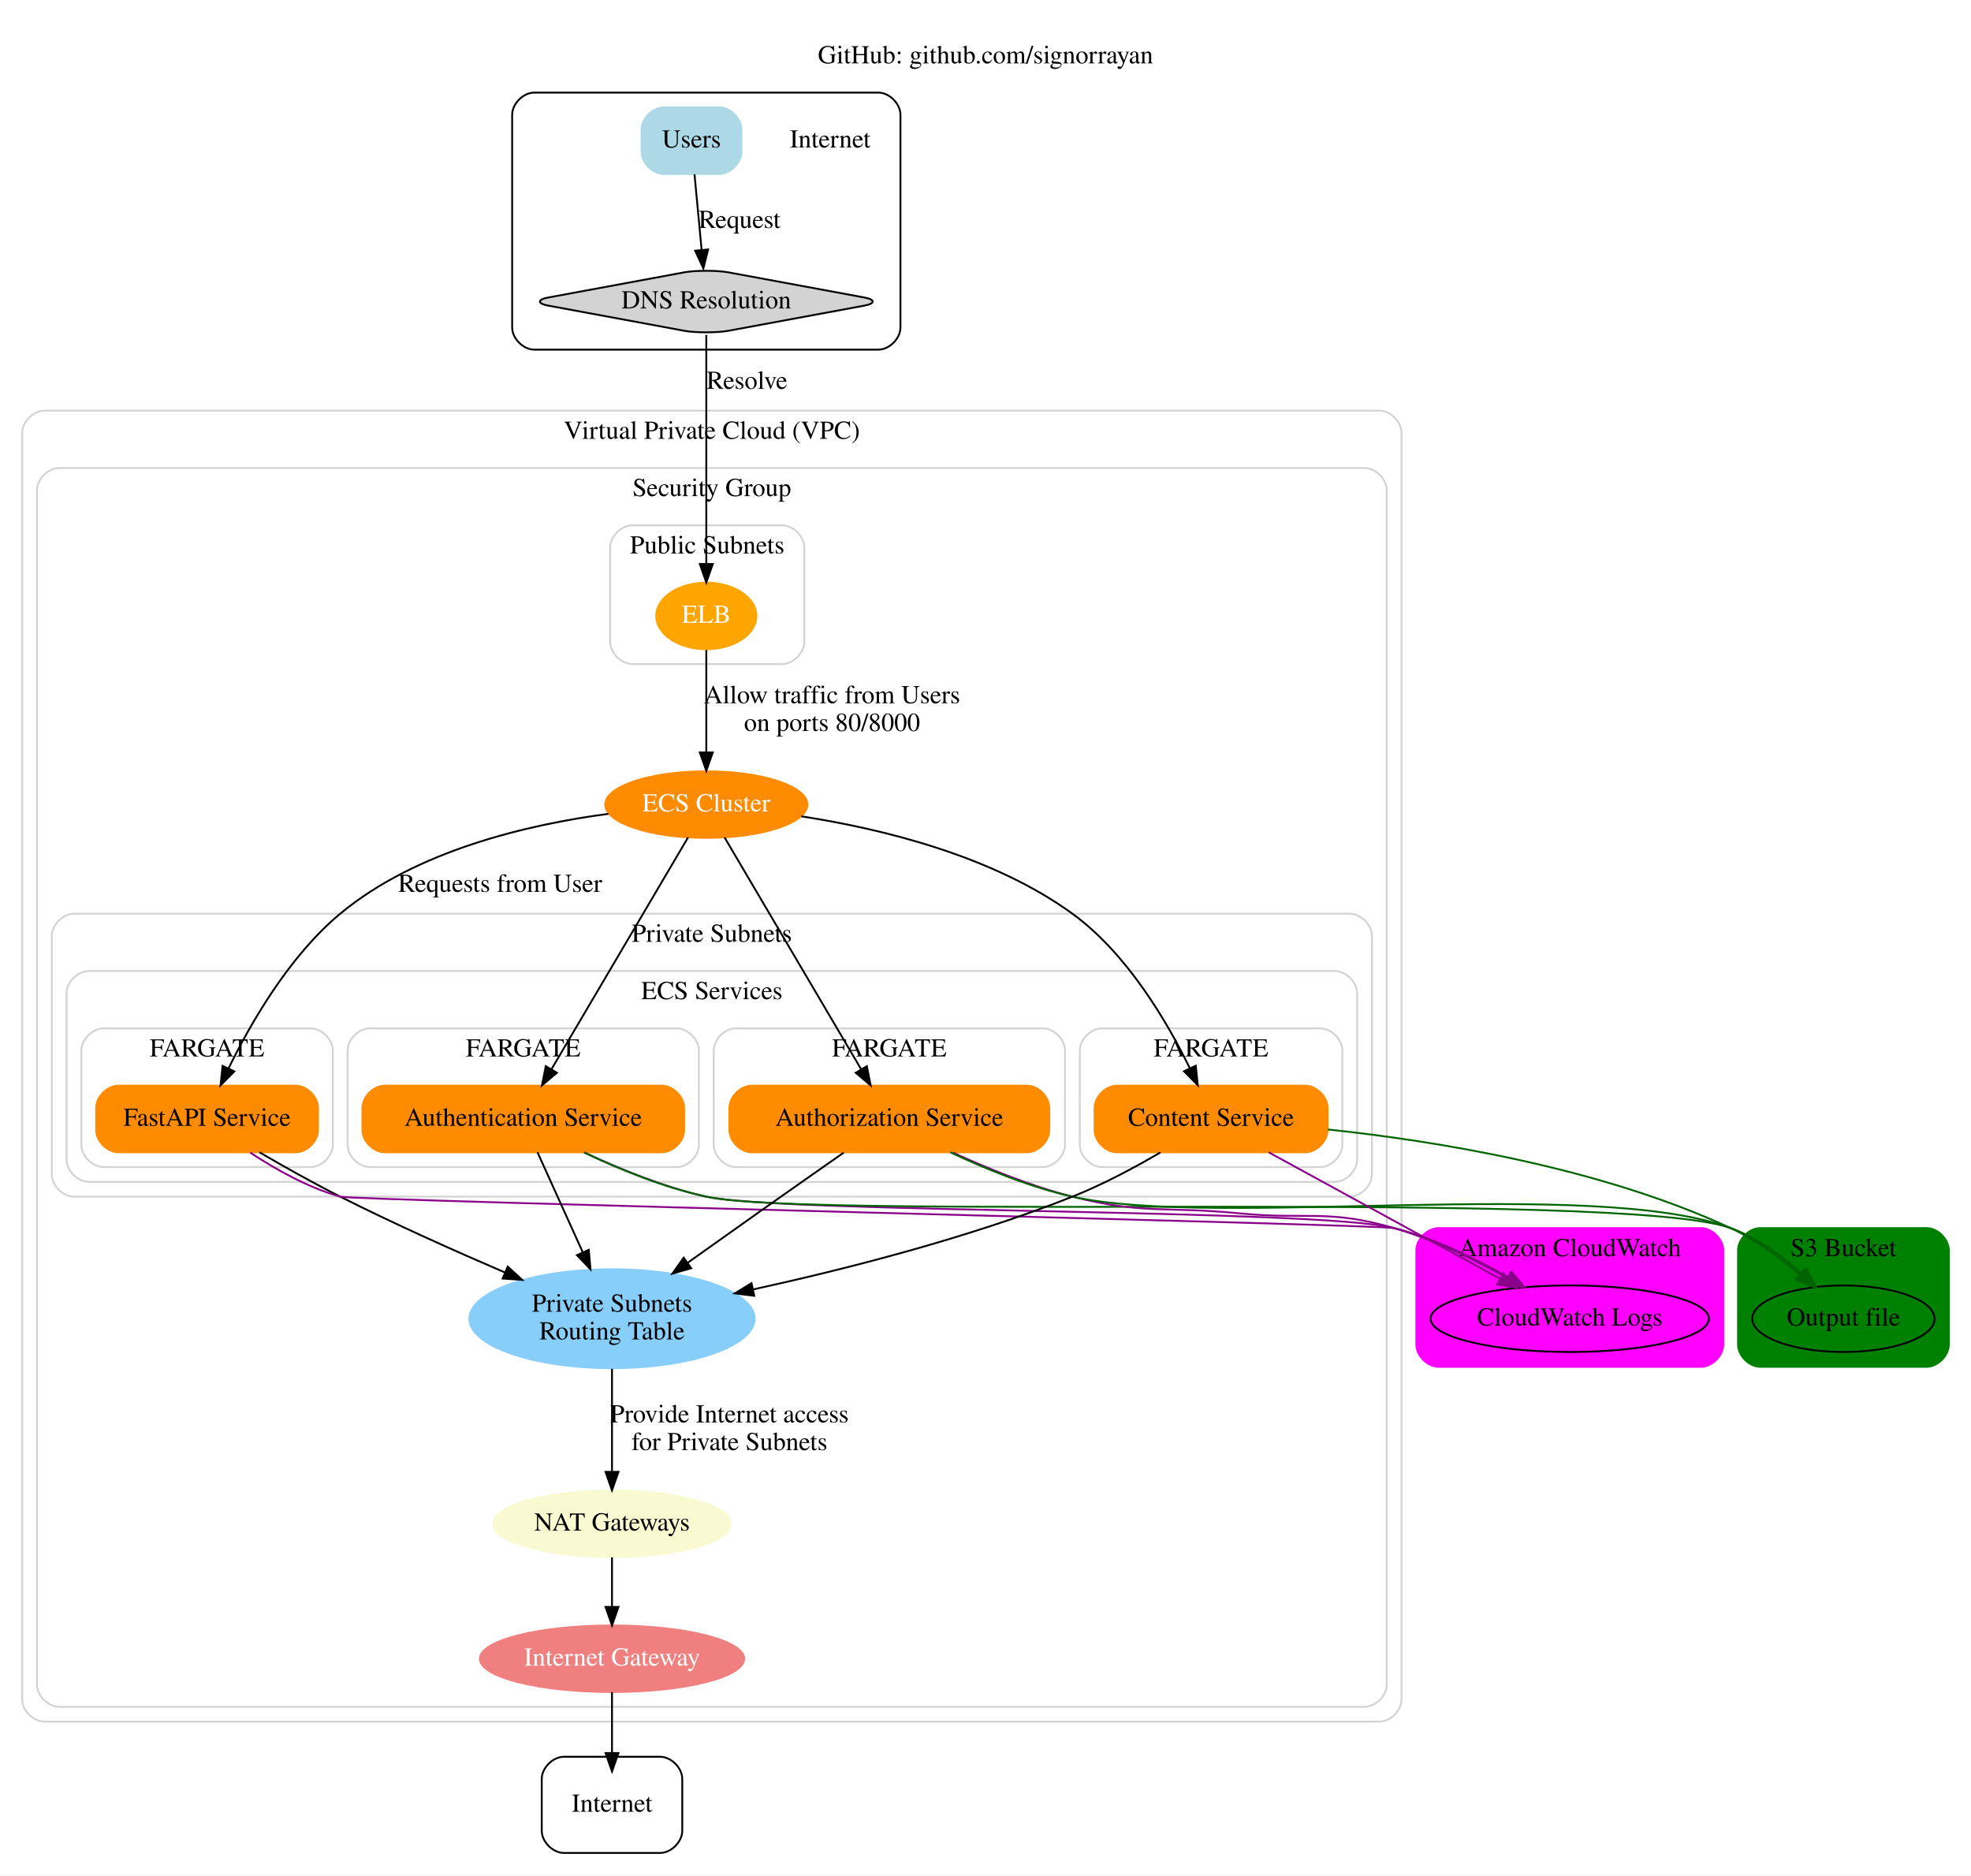
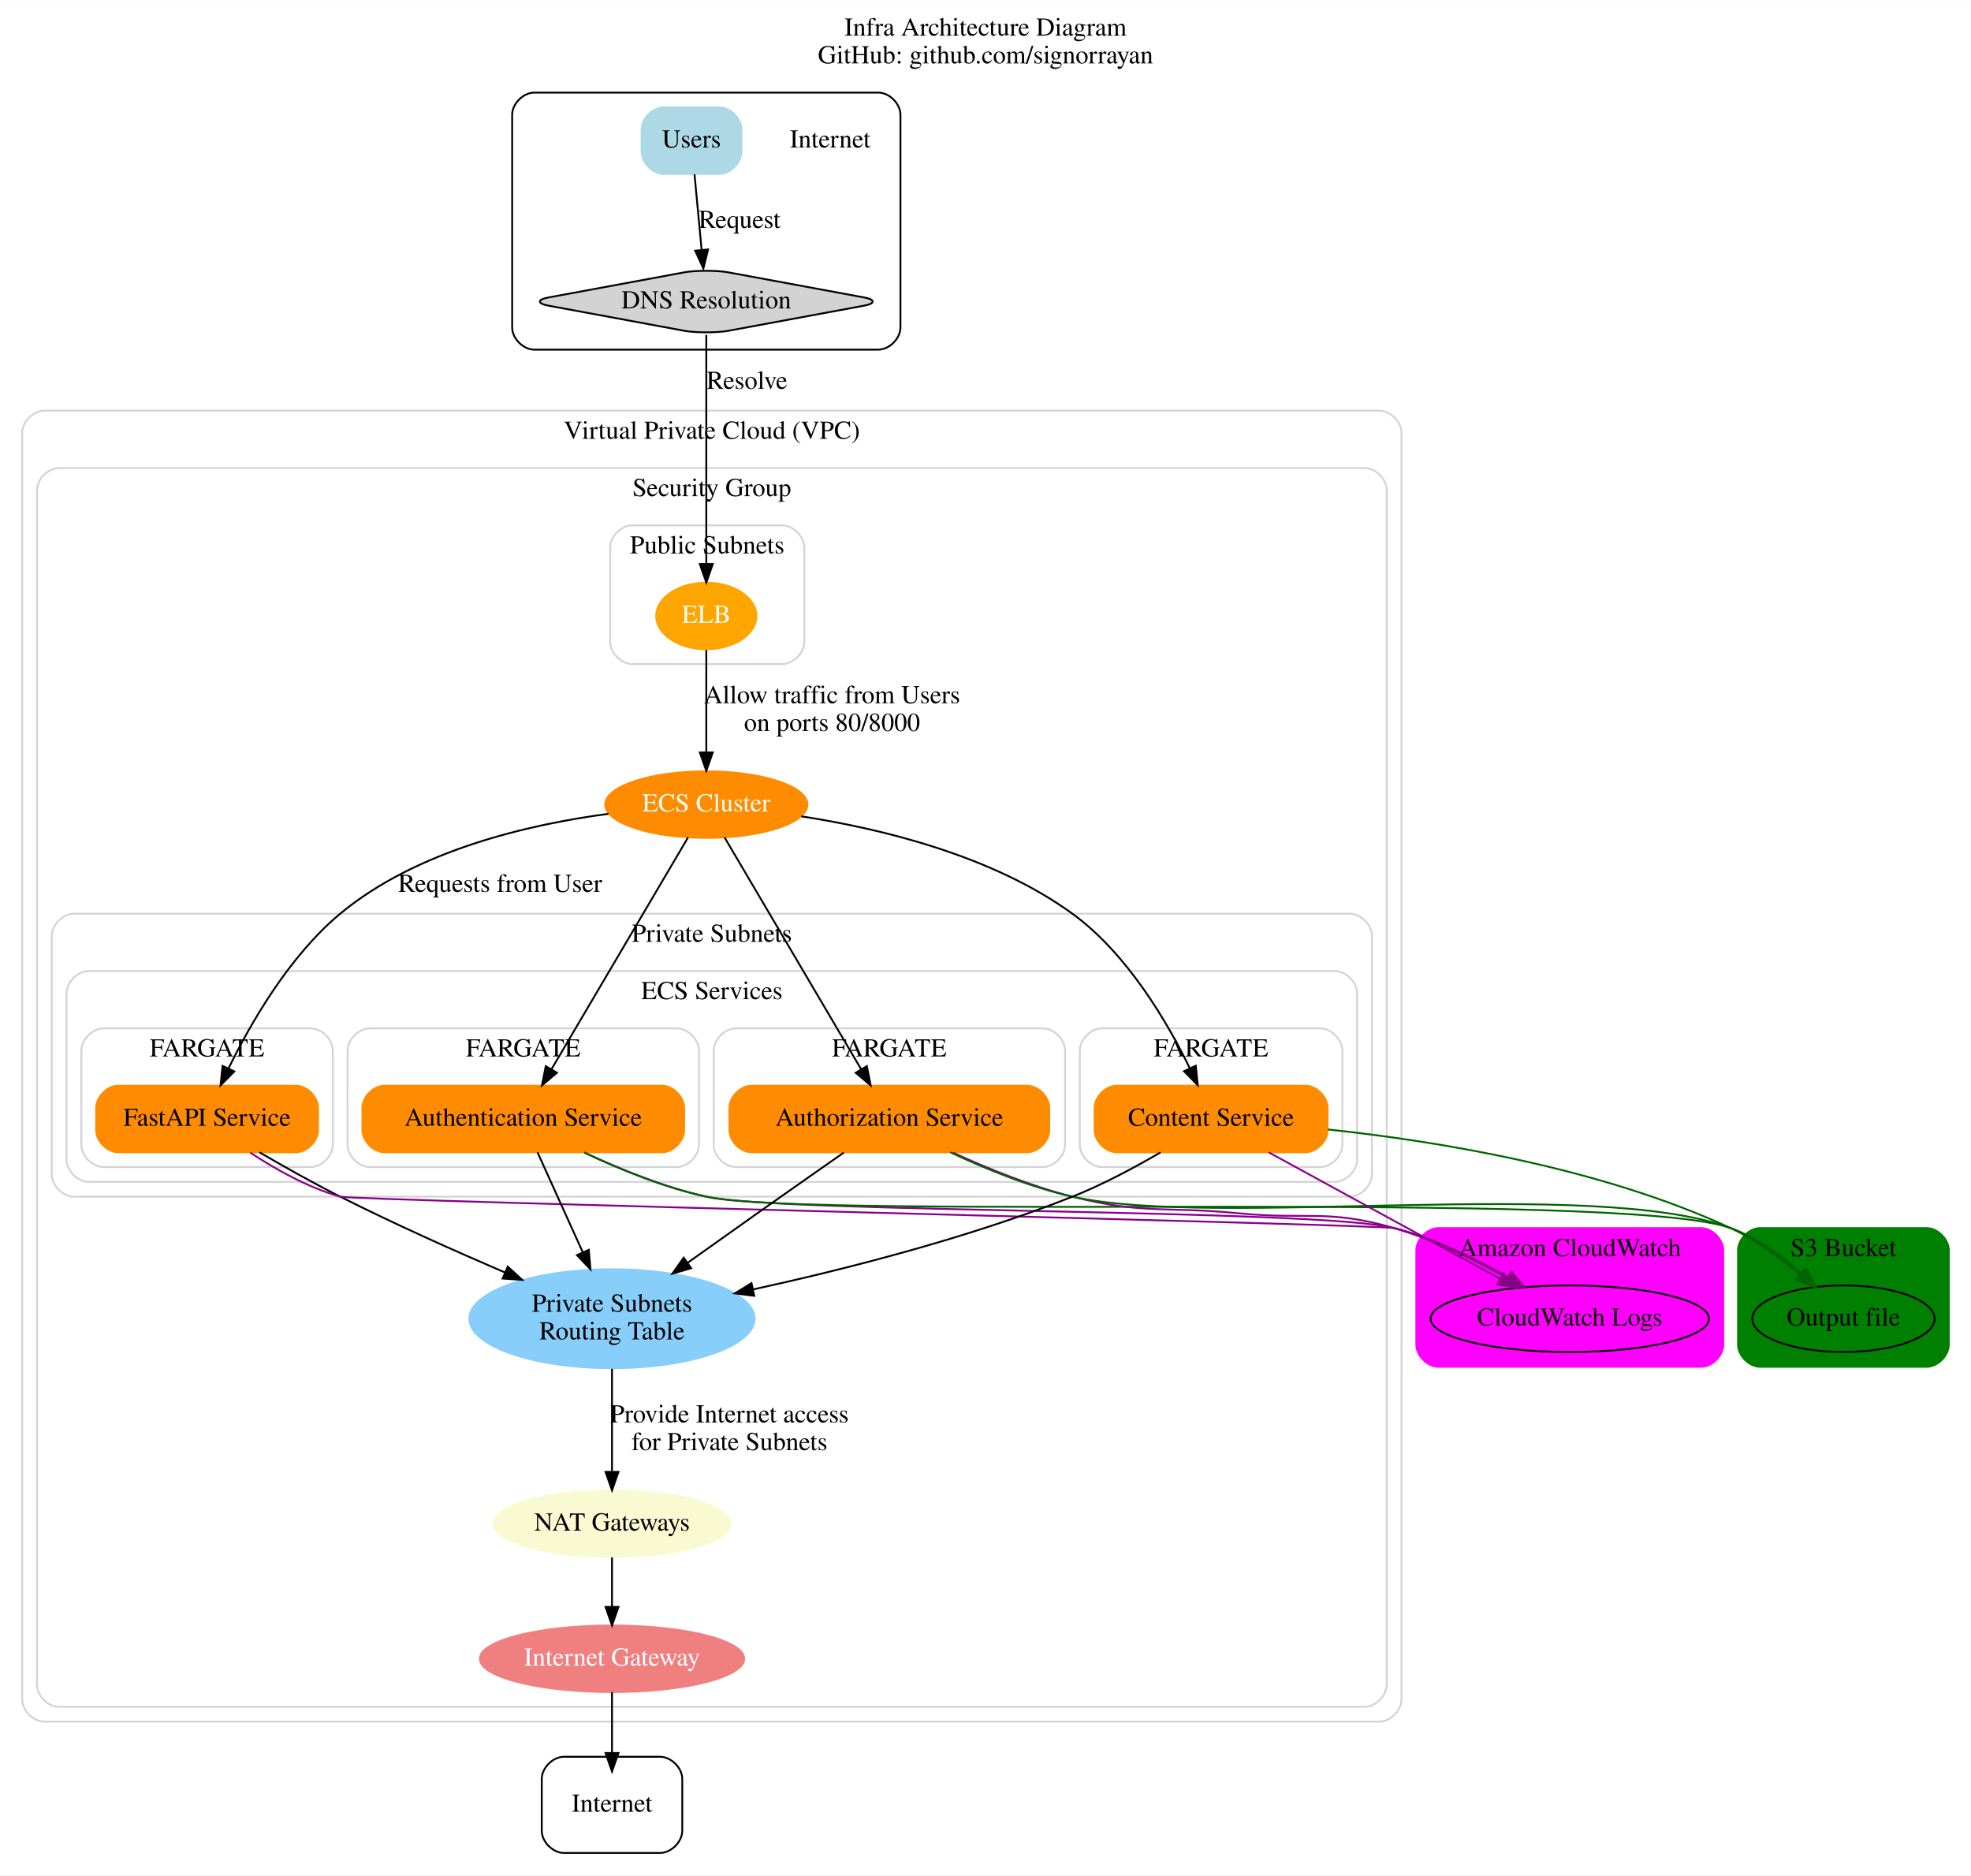
<svg xmlns="http://www.w3.org/2000/svg" width="1066pt" height="1014pt" viewBox="0.00 0.00 1066.00 1013.87">
  <g id="graph0" class="graph" transform="scale(1 1) rotate(0) translate(4 1009.87)">
    <polygon fill="white" stroke="transparent" points="-4,4 -4,-1009.87 1062,-1009.87 1062,4 -4,4" />
+     <text text-anchor="middle" x="529" y="-990.67" font-family="Times,serif" font-size="14.00">Infra Architecture Diagram</text>
    <text text-anchor="middle" x="529" y="-975.67" font-family="Times,serif" font-size="14.00">GitHub: github.com/signorrayan</text>
    <g id="clust1" class="cluster">
      <path fill="none" stroke="black" d="M285,-820.87C285,-820.87 471,-820.87 471,-820.87 477,-820.87 483,-826.87 483,-832.87 483,-832.87 483,-947.87 483,-947.87 483,-953.87 477,-959.87 471,-959.87 471,-959.87 285,-959.87 285,-959.87 279,-959.87 273,-953.87 273,-947.87 273,-947.87 273,-832.87 273,-832.87 273,-826.87 279,-820.87 285,-820.87" />
    </g>
    <g id="clust2" class="cluster">
      <path fill="none" stroke="lightgrey" d="M20,-79C20,-79 742,-79 742,-79 748,-79 754,-85 754,-91 754,-91 754,-775.87 754,-775.87 754,-781.87 748,-787.87 742,-787.87 742,-787.87 20,-787.87 20,-787.87 14,-787.87 8,-781.87 8,-775.87 8,-775.87 8,-91 8,-91 8,-85 14,-79 20,-79" />
      <text text-anchor="middle" x="381" y="-772.67" font-family="Times,serif" font-size="14.00">Virtual Private Cloud (VPC)</text>
    </g>
    <g id="clust3" class="cluster">
      <path fill="none" stroke="lightgrey" d="M28,-87C28,-87 734,-87 734,-87 740,-87 746,-93 746,-99 746,-99 746,-744.87 746,-744.87 746,-750.87 740,-756.87 734,-756.87 734,-756.87 28,-756.87 28,-756.87 22,-756.87 16,-750.87 16,-744.87 16,-744.87 16,-99 16,-99 16,-93 22,-87 28,-87" />
      <text text-anchor="middle" x="381" y="-741.67" font-family="Times,serif" font-size="14.00">   Security Group   </text>
    </g>
    <g id="clust4" class="cluster">
      <path fill="none" stroke="lightgrey" d="M338,-650.87C338,-650.87 419,-650.87 419,-650.87 425,-650.87 431,-656.87 431,-662.87 431,-662.87 431,-713.87 431,-713.87 431,-719.87 425,-725.87 419,-725.87 419,-725.87 338,-725.87 338,-725.87 332,-725.87 326,-719.87 326,-713.87 326,-713.87 326,-662.87 326,-662.87 326,-656.87 332,-650.87 338,-650.87" />
      <text text-anchor="middle" x="378.5" y="-710.67" font-family="Times,serif" font-size="14.00"> Public Subnets </text>
    </g>
    <g id="clust5" class="cluster">
      <path fill="none" stroke="lightgrey" d="M36,-362.87C36,-362.87 726,-362.87 726,-362.87 732,-362.87 738,-368.87 738,-374.87 738,-374.87 738,-503.87 738,-503.87 738,-509.87 732,-515.87 726,-515.87 726,-515.87 36,-515.87 36,-515.87 30,-515.87 24,-509.87 24,-503.87 24,-503.87 24,-374.87 24,-374.87 24,-368.87 30,-362.87 36,-362.87" />
      <text text-anchor="middle" x="381" y="-500.67" font-family="Times,serif" font-size="14.00">Private Subnets</text>
    </g>
    <g id="clust6" class="cluster">
      <path fill="none" stroke="lightgrey" d="M44,-370.87C44,-370.87 718,-370.87 718,-370.87 724,-370.87 730,-376.87 730,-382.87 730,-382.87 730,-472.87 730,-472.87 730,-478.87 724,-484.87 718,-484.87 718,-484.87 44,-484.87 44,-484.87 38,-484.87 32,-478.87 32,-472.87 32,-472.87 32,-382.87 32,-382.87 32,-376.87 38,-370.87 44,-370.87" />
      <text text-anchor="middle" x="381" y="-469.67" font-family="Times,serif" font-size="14.00">ECS Services</text>
    </g>
    <g id="clust7" class="cluster">
      <path fill="none" stroke="lightgrey" d="M52,-378.87C52,-378.87 164,-378.87 164,-378.87 170,-378.87 176,-384.87 176,-390.87 176,-390.87 176,-441.87 176,-441.87 176,-447.87 170,-453.87 164,-453.87 164,-453.87 52,-453.87 52,-453.87 46,-453.87 40,-447.87 40,-441.87 40,-441.87 40,-390.87 40,-390.87 40,-384.87 46,-378.87 52,-378.87" />
      <text text-anchor="middle" x="108" y="-438.67" font-family="Times,serif" font-size="14.00">FARGATE</text>
    </g>
    <g id="clust8" class="cluster">
      <path fill="none" stroke="lightgrey" d="M196,-378.87C196,-378.87 362,-378.87 362,-378.87 368,-378.87 374,-384.87 374,-390.87 374,-390.87 374,-441.87 374,-441.87 374,-447.87 368,-453.87 362,-453.87 362,-453.87 196,-453.87 196,-453.87 190,-453.87 184,-447.87 184,-441.87 184,-441.87 184,-390.87 184,-390.87 184,-384.87 190,-378.87 196,-378.87" />
      <text text-anchor="middle" x="279" y="-438.67" font-family="Times,serif" font-size="14.00">FARGATE</text>
    </g>
    <g id="clust9" class="cluster">
      <path fill="none" stroke="lightgrey" d="M394,-378.87C394,-378.87 560,-378.87 560,-378.87 566,-378.87 572,-384.87 572,-390.87 572,-390.87 572,-441.87 572,-441.87 572,-447.87 566,-453.87 560,-453.87 560,-453.87 394,-453.87 394,-453.87 388,-453.87 382,-447.87 382,-441.87 382,-441.87 382,-390.87 382,-390.87 382,-384.87 388,-378.87 394,-378.87" />
      <text text-anchor="middle" x="477" y="-438.67" font-family="Times,serif" font-size="14.00">FARGATE</text>
    </g>
    <g id="clust10" class="cluster">
      <path fill="none" stroke="lightgrey" d="M592,-378.87C592,-378.87 710,-378.87 710,-378.87 716,-378.87 722,-384.87 722,-390.87 722,-390.87 722,-441.87 722,-441.87 722,-447.87 716,-453.87 710,-453.87 710,-453.87 592,-453.87 592,-453.87 586,-453.87 580,-447.87 580,-441.87 580,-441.87 580,-390.87 580,-390.87 580,-384.87 586,-378.87 592,-378.87" />
      <text text-anchor="middle" x="651" y="-438.67" font-family="Times,serif" font-size="14.00">FARGATE</text>
    </g>
    <g id="clust11" class="cluster">
      <path fill="magenta" stroke="magenta" d="M774,-270.87C774,-270.87 916,-270.87 916,-270.87 922,-270.87 928,-276.87 928,-282.87 928,-282.87 928,-333.87 928,-333.87 928,-339.87 922,-345.87 916,-345.87 916,-345.87 774,-345.87 774,-345.87 768,-345.87 762,-339.87 762,-333.87 762,-333.87 762,-282.87 762,-282.87 762,-276.87 768,-270.87 774,-270.87" />
      <text text-anchor="middle" x="845" y="-330.67" font-family="Times,serif" font-size="14.00">Amazon CloudWatch</text>
    </g>
    <g id="clust12" class="cluster">
      <path fill="green" stroke="green" d="M948,-270.87C948,-270.87 1038,-270.87 1038,-270.87 1044,-270.87 1050,-276.87 1050,-282.87 1050,-282.87 1050,-333.87 1050,-333.87 1050,-339.87 1044,-345.87 1038,-345.87 1038,-345.87 948,-345.87 948,-345.87 942,-345.87 936,-339.87 936,-333.87 936,-333.87 936,-282.87 936,-282.87 936,-276.87 942,-270.87 948,-270.87" />
      <text text-anchor="middle" x="993" y="-330.67" font-family="Times,serif" font-size="14.00">S3 Bucket</text>
    </g>
    <g id="clust13" class="cluster">
      <path fill="none" stroke="black" d="M301,-8C301,-8 353,-8 353,-8 359,-8 365,-14 365,-20 365,-20 365,-48 365,-48 365,-54 359,-60 353,-60 353,-60 301,-60 301,-60 295,-60 289,-54 289,-48 289,-48 289,-20 289,-20 289,-14 295,-8 301,-8" />
    </g>
    <g id="node1" class="node">
      <text text-anchor="middle" x="445" y="-930.17" font-family="Times,serif" font-size="14.00">Internet</text>
    </g>
    <g id="node2" class="node">
      <path fill="lightblue" stroke="lightblue" d="M385,-951.87C385,-951.87 355,-951.87 355,-951.87 349,-951.87 343,-945.87 343,-939.87 343,-939.87 343,-927.87 343,-927.87 343,-921.87 349,-915.87 355,-915.87 355,-915.87 385,-915.87 385,-915.87 391,-915.87 397,-921.87 397,-927.87 397,-927.87 397,-939.87 397,-939.87 397,-945.87 391,-951.87 385,-951.87" />
      <text text-anchor="middle" x="370" y="-930.17" font-family="Times,serif" font-size="14.00">Users</text>
    </g>
    <g id="node3" class="node">
      <path fill="lightgrey" stroke="black" d="M366.2,-862.69C366.2,-862.69 292.44,-849.05 292.44,-849.05 286.54,-847.96 286.54,-845.78 292.44,-844.69 292.44,-844.69 366.2,-831.05 366.2,-831.05 372.1,-829.96 383.9,-829.96 389.8,-831.05 389.8,-831.05 463.56,-844.69 463.56,-844.69 469.46,-845.78 469.46,-847.96 463.56,-849.05 463.56,-849.05 389.8,-862.69 389.8,-862.69 383.9,-863.78 372.1,-863.78 366.2,-862.69" />
      <text text-anchor="middle" x="378" y="-843.17" font-family="Times,serif" font-size="14.00">DNS Resolution</text>
    </g>
    <g id="edge1" class="edge">
      <path fill="none" stroke="black" d="M371.62,-915.67C372.72,-903.96 374.2,-888.21 375.46,-874.84" />
      <polygon fill="black" stroke="black" points="378.96,-875.04 376.41,-864.76 371.99,-874.38 378.96,-875.04" />
      <text text-anchor="middle" x="396" y="-886.67" font-family="Times,serif" font-size="14.00">Request</text>
    </g>
    <g id="node4" class="node">
      <ellipse fill="orange" stroke="orange" cx="378" cy="-676.87" rx="27.1" ry="18" />
      <text text-anchor="middle" x="378" y="-673.17" font-family="Times,serif" font-size="14.00" fill="white">ELB</text>
    </g>
    <g id="edge2" class="edge">
      <path fill="none" stroke="black" d="M378,-828.84C378,-799.78 378,-740.39 378,-705.39" />
      <polygon fill="black" stroke="black" points="381.5,-704.95 378,-694.95 374.5,-704.95 381.5,-704.95" />
      <text text-anchor="middle" x="400" y="-799.67" font-family="Times,serif" font-size="14.00">Resolve</text>
    </g>
    <g id="node5" class="node">
      <ellipse fill="darkorange" stroke="darkorange" cx="378" cy="-574.87" rx="54.69" ry="18" />
      <text text-anchor="middle" x="378" y="-571.17" font-family="Times,serif" font-size="14.00" fill="white">ECS Cluster</text>
    </g>
    <g id="edge3" class="edge">
      <path fill="none" stroke="black" d="M378,-658.45C378,-643.25 378,-620.94 378,-603.33" />
      <polygon fill="black" stroke="black" points="381.5,-603.09 378,-593.09 374.5,-603.09 381.5,-603.09" />
      <text text-anchor="middle" x="446" y="-629.67" font-family="Times,serif" font-size="14.00">Allow traffic from Users</text>
      <text text-anchor="middle" x="446" y="-614.67" font-family="Times,serif" font-size="14.00"> on ports 80/8000</text>
    </g>
    <g id="node6" class="node">
      <path fill="darkorange" stroke="darkorange" d="M156,-422.87C156,-422.87 60,-422.87 60,-422.87 54,-422.87 48,-416.87 48,-410.87 48,-410.87 48,-398.87 48,-398.87 48,-392.87 54,-386.87 60,-386.87 60,-386.87 156,-386.87 156,-386.87 162,-386.87 168,-392.87 168,-398.87 168,-398.87 168,-410.87 168,-410.87 168,-416.87 162,-422.87 156,-422.87" />
      <text text-anchor="middle" x="108" y="-401.17" font-family="Times,serif" font-size="14.00">  FastAPI Service  </text>
    </g>
    <g id="edge7" class="edge">
      <path fill="none" stroke="black" d="M325.09,-569.88C281.78,-564.14 221.18,-550.11 180,-515.87 152.42,-492.94 131.57,-456.71 119.58,-432.15" />
      <polygon fill="black" stroke="black" points="122.72,-430.59 115.28,-423.05 116.39,-433.59 122.72,-430.59" />
      <text text-anchor="middle" x="266.5" y="-527.67" font-family="Times,serif" font-size="14.00">Requests from User</text>
    </g>
    <g id="node7" class="node">
      <path fill="darkorange" stroke="darkorange" d="M354,-422.87C354,-422.87 204,-422.87 204,-422.87 198,-422.87 192,-416.87 192,-410.87 192,-410.87 192,-398.87 192,-398.87 192,-392.87 198,-386.87 204,-386.87 204,-386.87 354,-386.87 354,-386.87 360,-386.87 366,-392.87 366,-398.87 366,-398.87 366,-410.87 366,-410.87 366,-416.87 360,-422.87 354,-422.87" />
      <text text-anchor="middle" x="279" y="-401.17" font-family="Times,serif" font-size="14.00">    Authentication Service     </text>
    </g>
    <g id="edge4" class="edge">
      <path fill="none" stroke="black" d="M368.15,-557.15C350.82,-527.74 314.78,-466.58 294.22,-431.7" />
      <polygon fill="black" stroke="black" points="297.2,-429.86 289.11,-423.03 291.17,-433.42 297.2,-429.86" />
    </g>
    <g id="node8" class="node">
      <path fill="darkorange" stroke="darkorange" d="M551.5,-422.87C551.5,-422.87 402.5,-422.87 402.5,-422.87 396.5,-422.87 390.5,-416.87 390.5,-410.87 390.5,-410.87 390.5,-398.87 390.5,-398.87 390.5,-392.87 396.5,-386.87 402.5,-386.87 402.5,-386.87 551.5,-386.87 551.5,-386.87 557.5,-386.87 563.5,-392.87 563.5,-398.87 563.5,-398.87 563.5,-410.87 563.5,-410.87 563.5,-416.87 557.5,-422.87 551.5,-422.87" />
      <text text-anchor="middle" x="477" y="-401.17" font-family="Times,serif" font-size="14.00">     Authorization Service     </text>
    </g>
    <g id="edge5" class="edge">
      <path fill="none" stroke="black" d="M387.85,-557.15C405.18,-527.74 441.22,-466.58 461.78,-431.7" />
      <polygon fill="black" stroke="black" points="464.83,-433.42 466.89,-423.03 458.8,-429.86 464.83,-433.42" />
    </g>
    <g id="node9" class="node">
      <path fill="darkorange" stroke="darkorange" d="M702,-422.87C702,-422.87 600,-422.87 600,-422.87 594,-422.87 588,-416.87 588,-410.87 588,-410.87 588,-398.87 588,-398.87 588,-392.87 594,-386.87 600,-386.87 600,-386.87 702,-386.87 702,-386.87 708,-386.87 714,-392.87 714,-398.87 714,-398.87 714,-410.87 714,-410.87 714,-416.87 708,-422.87 702,-422.87" />
      <text text-anchor="middle" x="651" y="-401.17" font-family="Times,serif" font-size="14.00">   Content Service   </text>
    </g>
    <g id="edge6" class="edge">
      <path fill="none" stroke="black" d="M429.38,-568.52C472.03,-561.95 532.54,-547.47 576,-515.87 605.54,-494.39 627.19,-457.52 639.43,-432.44" />
      <polygon fill="black" stroke="black" points="642.72,-433.67 643.81,-423.13 636.38,-430.69 642.72,-433.67" />
    </g>
    <g id="node12" class="node">
      <ellipse fill="lightskyblue" stroke="lightskyblue" cx="327" cy="-296.87" rx="77.15" ry="26.74" />
      <text text-anchor="middle" x="327" y="-300.67" font-family="Times,serif" font-size="14.00">Private Subnets</text>
      <text text-anchor="middle" x="327" y="-285.67" font-family="Times,serif" font-size="14.00">  Routing Table  </text>
    </g>
    <g id="edge17" class="edge">
      <path fill="none" stroke="black" d="M136.37,-386.83C149.48,-379.19 165.36,-370.25 180,-362.87 208.86,-348.32 241.71,-333.63 269.02,-321.9" />
      <polygon fill="black" stroke="black" points="270.61,-325.03 278.43,-317.88 267.86,-318.59 270.61,-325.03" />
    </g>
    <g id="node13" class="node">
      <ellipse fill="none" stroke="black" cx="845" cy="-296.87" rx="75.29" ry="18" />
      <text text-anchor="middle" x="845" y="-293.17" font-family="Times,serif" font-size="14.00">CloudWatch Logs</text>
    </g>
    <g id="edge11" class="edge">
      <path fill="none" stroke="darkmagenta" d="M131.34,-386.68C144.84,-377.78 162.55,-367.77 180,-362.87 187.63,-360.73 742.32,-347.82 750,-345.87 771.66,-340.37 794.05,-329.35 811.65,-319.26" />
      <polygon fill="darkmagenta" stroke="darkmagenta" points="813.56,-322.2 820.39,-314.1 810,-316.17 813.56,-322.2" />
    </g>
    <g id="edge18" class="edge">
      <path fill="none" stroke="black" d="M286.71,-386.84C293.3,-372.29 302.99,-350.89 311.22,-332.72" />
      <polygon fill="black" stroke="black" points="314.43,-334.12 315.36,-323.57 308.05,-331.23 314.43,-334.12" />
    </g>
    <g id="edge12" class="edge">
      <path fill="none" stroke="darkmagenta" d="M311.96,-386.83C330.78,-377.98 355.12,-367.97 378,-362.87 418.39,-353.87 709.98,-356.38 750,-345.87 771.61,-340.2 794,-329.17 811.62,-319.12" />
      <polygon fill="darkmagenta" stroke="darkmagenta" points="813.51,-322.07 820.36,-313.98 809.97,-316.03 813.51,-322.07" />
    </g>
    <g id="node14" class="node">
      <ellipse fill="none" stroke="black" cx="993" cy="-296.87" rx="49.29" ry="18" />
      <text text-anchor="middle" x="993" y="-293.17" font-family="Times,serif" font-size="14.00">Output file</text>
    </g>
    <g id="edge8" class="edge">
      <path fill="none" stroke="darkgreen" d="M311.93,-386.7C330.74,-377.8 355.08,-367.79 378,-362.87 438.21,-349.93 874.12,-366.91 932,-345.87 946.33,-340.66 959.91,-330.68 970.6,-321.16" />
      <polygon fill="darkgreen" stroke="darkgreen" points="973.28,-323.45 978.18,-314.06 968.49,-318.34 973.28,-323.45" />
    </g>
    <g id="edge19" class="edge">
      <path fill="none" stroke="black" d="M452.34,-386.69C438.92,-377.31 422.03,-365.48 407,-354.87 394.32,-345.92 380.55,-336.13 368.06,-327.23" />
      <polygon fill="black" stroke="black" points="369.83,-324.18 359.65,-321.23 365.76,-329.88 369.83,-324.18" />
    </g>
    <g id="edge13" class="edge">
      <path fill="none" stroke="darkmagenta" d="M511.43,-386.68C530.09,-378.13 553.81,-368.45 576,-362.87 614.99,-353.07 625.99,-357.78 666,-353.87 703.32,-350.23 713.97,-356.28 750,-345.87 771.31,-339.71 793.53,-328.77 811.12,-318.89" />
      <polygon fill="darkmagenta" stroke="darkmagenta" points="812.95,-321.87 819.86,-313.85 809.45,-315.81 812.95,-321.87" />
    </g>
    <g id="edge9" class="edge">
      <path fill="none" stroke="darkgreen" d="M509.96,-386.85C528.79,-378 553.13,-367.99 576,-362.87 653.29,-345.57 857.8,-373.56 932,-345.87 946.09,-340.61 959.48,-330.82 970.11,-321.45" />
      <polygon fill="darkgreen" stroke="darkgreen" points="972.71,-323.81 977.66,-314.44 967.95,-318.67 972.71,-323.81" />
    </g>
    <g id="edge20" class="edge">
      <path fill="none" stroke="black" d="M623.65,-386.81C609.77,-378.7 592.41,-369.38 576,-362.87 519.74,-340.54 453.3,-323.64 403.2,-312.68" />
      <polygon fill="black" stroke="black" points="403.92,-309.26 393.41,-310.57 402.45,-316.1 403.92,-309.26" />
    </g>
    <g id="edge14" class="edge">
      <path fill="none" stroke="darkmagenta" d="M682.17,-386.84C716.23,-368.23 770.81,-338.41 807.27,-318.49" />
      <polygon fill="darkmagenta" stroke="darkmagenta" points="809.03,-321.51 816.12,-313.65 805.67,-315.37 809.03,-321.51" />
    </g>
    <g id="edge10" class="edge">
      <path fill="none" stroke="darkgreen" d="M714.16,-399.2C772.89,-392.95 861.65,-378.57 932,-345.87 945.44,-339.62 958.59,-329.89 969.22,-320.81" />
      <polygon fill="darkgreen" stroke="darkgreen" points="971.66,-323.32 976.82,-314.07 967.01,-318.09 971.66,-323.32" />
    </g>
    <g id="node10" class="node">
      <ellipse fill="lightgoldenrodyellow" stroke="lightgoldenrodyellow" cx="327" cy="-186" rx="64.19" ry="18" />
      <text text-anchor="middle" x="327" y="-182.3" font-family="Times,serif" font-size="14.00">NAT Gateways</text>
    </g>
    <g id="node11" class="node">
      <ellipse fill="lightcoral" stroke="lightcoral" cx="327" cy="-113" rx="71.49" ry="18" />
      <text text-anchor="middle" x="327" y="-109.3" font-family="Times,serif" font-size="14.00" fill="white">Internet Gateway</text>
    </g>
    <g id="edge16" class="edge">
      <path fill="none" stroke="black" d="M327,-167.81C327,-159.79 327,-150.05 327,-141.07" />
      <polygon fill="black" stroke="black" points="330.5,-141.03 327,-131.03 323.5,-141.03 330.5,-141.03" />
    </g>
    <g id="node15" class="node">
      <text text-anchor="middle" x="327" y="-30.3" font-family="Times,serif" font-size="14.00">Internet</text>
    </g>
    <g id="edge21" class="edge">
      <path fill="none" stroke="black" d="M327,-94.91C327,-85.34 327,-73.18 327,-62.32" />
      <polygon fill="black" stroke="black" points="330.5,-62.04 327,-52.04 323.5,-62.04 330.5,-62.04" />
    </g>
    <g id="edge15" class="edge">
      <path fill="none" stroke="black" d="M327,-269.79C327,-253.07 327,-231.4 327,-214.43" />
      <polygon fill="black" stroke="black" points="330.5,-214.05 327,-204.05 323.5,-214.05 330.5,-214.05" />
      <text text-anchor="middle" x="390.5" y="-240.8" font-family="Times,serif" font-size="14.00">Provide Internet access</text>
      <text text-anchor="middle" x="390.5" y="-225.8" font-family="Times,serif" font-size="14.00">for Private Subnets</text>
    </g>
  </g>
</svg>
